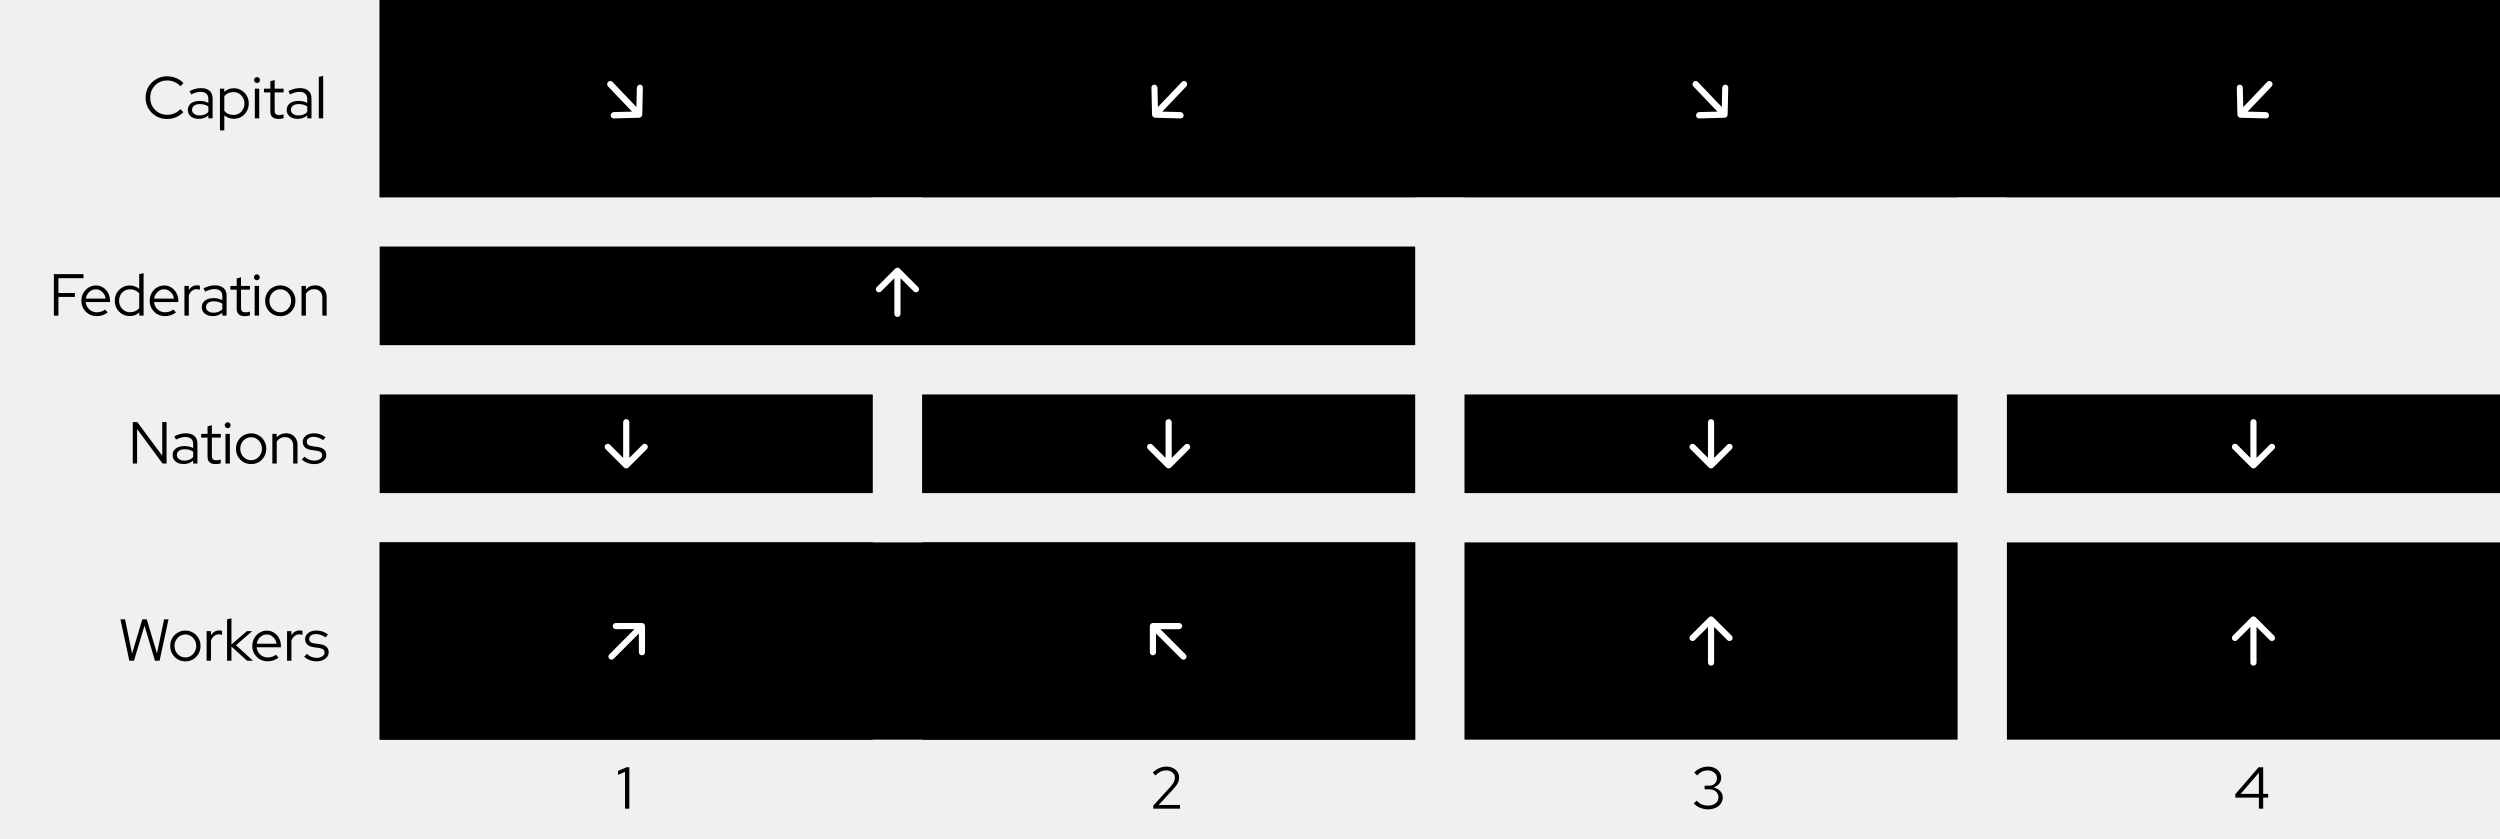
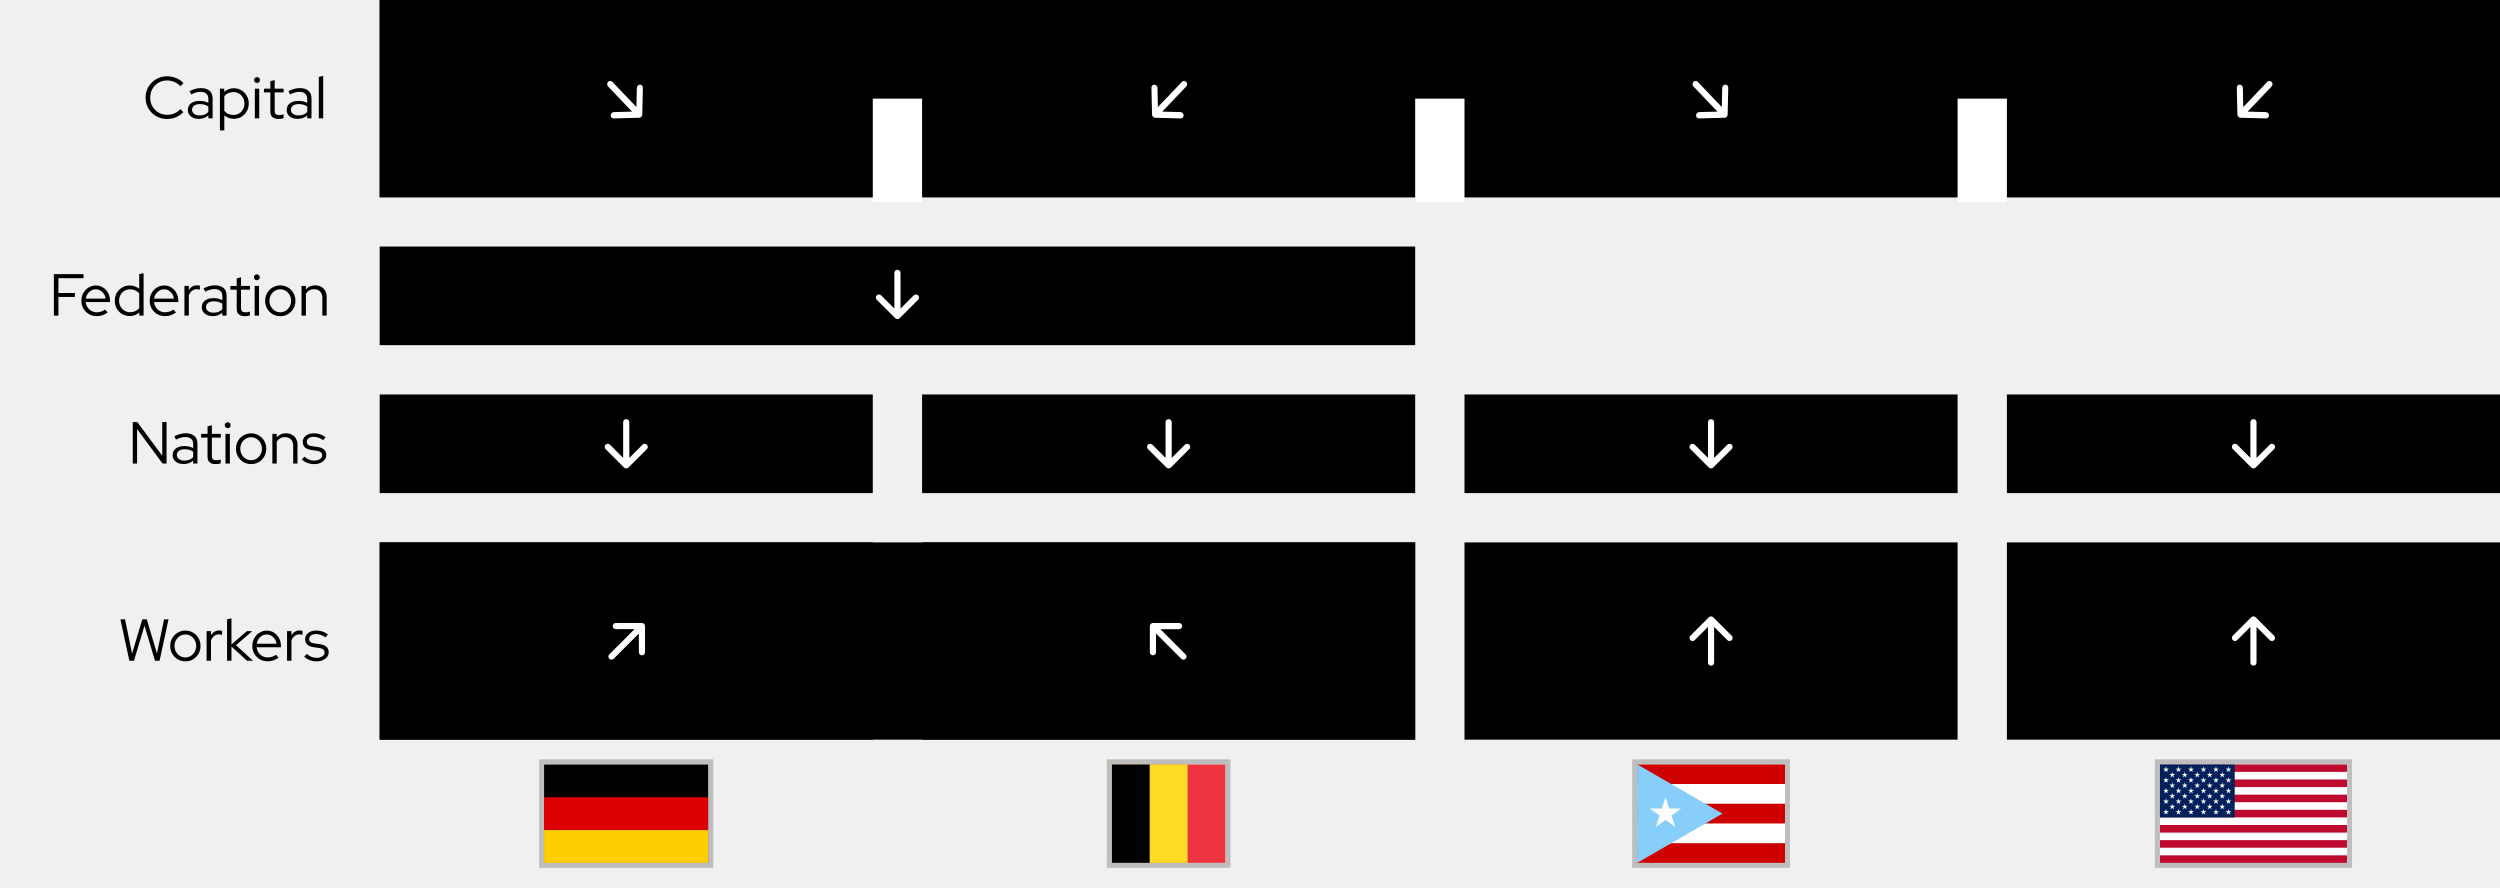
- <svg xmlns="http://www.w3.org/2000/svg" width="507" height="170" viewBox="0 0 507 170" fill="none">
+ <svg xmlns="http://www.w3.org/2000/svg" width="507" height="180" viewBox="0 0 507 180" fill="none">
  <path d="M33.884 24.132C33.276 24.132 32.708 24.024 32.18 23.808C31.652 23.584 31.188 23.276 30.788 22.884C30.388 22.484 30.076 22.024 29.852 21.504C29.636 20.976 29.528 20.408 29.528 19.8C29.528 19.192 29.636 18.628 29.852 18.108C30.076 17.58 30.388 17.12 30.788 16.728C31.188 16.328 31.652 16.02 32.18 15.804C32.708 15.58 33.276 15.468 33.884 15.468C34.324 15.468 34.744 15.524 35.144 15.636C35.552 15.74 35.928 15.896 36.272 16.104C36.624 16.304 36.936 16.552 37.208 16.848L36.596 17.496C36.268 17.12 35.864 16.832 35.384 16.632C34.904 16.424 34.404 16.32 33.884 16.32C33.396 16.32 32.944 16.408 32.528 16.584C32.112 16.76 31.748 17.008 31.436 17.328C31.132 17.64 30.892 18.008 30.716 18.432C30.548 18.848 30.464 19.304 30.464 19.8C30.464 20.288 30.548 20.744 30.716 21.168C30.892 21.592 31.136 21.964 31.448 22.284C31.76 22.596 32.124 22.84 32.54 23.016C32.964 23.192 33.42 23.28 33.908 23.28C34.428 23.28 34.924 23.18 35.396 22.98C35.868 22.772 36.264 22.488 36.584 22.128L37.184 22.752C36.904 23.04 36.588 23.288 36.236 23.496C35.892 23.704 35.52 23.864 35.12 23.976C34.72 24.08 34.308 24.132 33.884 24.132ZM40.312 24.108C39.872 24.108 39.484 24.032 39.148 23.88C38.82 23.728 38.56 23.516 38.368 23.244C38.184 22.972 38.092 22.656 38.092 22.296C38.092 21.728 38.308 21.28 38.74 20.952C39.172 20.624 39.756 20.46 40.492 20.46C41.14 20.46 41.728 20.596 42.256 20.868V20.076C42.256 19.596 42.12 19.236 41.848 18.996C41.576 18.748 41.18 18.624 40.66 18.624C40.364 18.624 40.064 18.668 39.76 18.756C39.464 18.836 39.136 18.968 38.776 19.152L38.44 18.468C38.872 18.26 39.272 18.108 39.64 18.012C40.008 17.916 40.376 17.868 40.744 17.868C41.504 17.868 42.088 18.048 42.496 18.408C42.912 18.768 43.12 19.284 43.12 19.956V24H42.256V23.412C41.984 23.644 41.684 23.82 41.356 23.94C41.036 24.052 40.688 24.108 40.312 24.108ZM38.944 22.272C38.944 22.608 39.084 22.884 39.364 23.1C39.652 23.308 40.02 23.412 40.468 23.412C40.828 23.412 41.156 23.356 41.452 23.244C41.748 23.132 42.016 22.956 42.256 22.716V21.588C42.008 21.42 41.744 21.3 41.464 21.228C41.184 21.148 40.868 21.108 40.516 21.108C40.036 21.108 39.652 21.216 39.364 21.432C39.084 21.64 38.944 21.92 38.944 22.272ZM44.604 26.448V17.988H45.48V18.636C46 18.14 46.648 17.892 47.424 17.892C47.992 17.892 48.504 18.032 48.96 18.312C49.416 18.584 49.776 18.952 50.04 19.416C50.312 19.88 50.448 20.404 50.448 20.988C50.448 21.572 50.312 22.1 50.04 22.572C49.776 23.036 49.416 23.408 48.96 23.688C48.504 23.96 47.988 24.096 47.412 24.096C47.06 24.096 46.72 24.036 46.392 23.916C46.064 23.796 45.764 23.624 45.492 23.4V26.448H44.604ZM47.34 23.316C47.764 23.316 48.144 23.216 48.48 23.016C48.816 22.808 49.08 22.532 49.272 22.188C49.472 21.836 49.572 21.44 49.572 21C49.572 20.56 49.472 20.164 49.272 19.812C49.08 19.46 48.816 19.184 48.48 18.984C48.144 18.776 47.764 18.672 47.34 18.672C46.964 18.672 46.612 18.748 46.284 18.9C45.964 19.044 45.7 19.248 45.492 19.512V22.488C45.7 22.744 45.968 22.948 46.296 23.1C46.624 23.244 46.972 23.316 47.34 23.316ZM51.682 24V17.988H52.57V24H51.682ZM52.126 16.836C51.966 16.836 51.826 16.776 51.706 16.656C51.586 16.536 51.526 16.396 51.526 16.236C51.526 16.068 51.586 15.928 51.706 15.816C51.826 15.696 51.966 15.636 52.126 15.636C52.294 15.636 52.434 15.696 52.546 15.816C52.666 15.928 52.726 16.068 52.726 16.236C52.726 16.396 52.666 16.536 52.546 16.656C52.434 16.776 52.294 16.836 52.126 16.836ZM56.448 24.12C55.928 24.12 55.528 23.996 55.248 23.748C54.968 23.5 54.828 23.14 54.828 22.668V18.744H53.532V17.988H54.828V16.464L55.704 16.236V17.988H57.516V18.744H55.704V22.44C55.704 22.76 55.776 22.992 55.92 23.136C56.064 23.272 56.3 23.34 56.628 23.34C56.796 23.34 56.944 23.328 57.072 23.304C57.208 23.28 57.352 23.24 57.504 23.184V23.964C57.352 24.02 57.18 24.06 56.988 24.084C56.804 24.108 56.624 24.12 56.448 24.12ZM60.363 24.108C59.923 24.108 59.535 24.032 59.199 23.88C58.871 23.728 58.611 23.516 58.419 23.244C58.235 22.972 58.143 22.656 58.143 22.296C58.143 21.728 58.359 21.28 58.791 20.952C59.223 20.624 59.807 20.46 60.543 20.46C61.191 20.46 61.779 20.596 62.307 20.868V20.076C62.307 19.596 62.171 19.236 61.899 18.996C61.627 18.748 61.231 18.624 60.711 18.624C60.415 18.624 60.115 18.668 59.811 18.756C59.515 18.836 59.187 18.968 58.827 19.152L58.491 18.468C58.923 18.26 59.323 18.108 59.691 18.012C60.059 17.916 60.427 17.868 60.795 17.868C61.555 17.868 62.139 18.048 62.547 18.408C62.963 18.768 63.171 19.284 63.171 19.956V24H62.307V23.412C62.035 23.644 61.735 23.82 61.407 23.94C61.087 24.052 60.739 24.108 60.363 24.108ZM58.995 22.272C58.995 22.608 59.135 22.884 59.415 23.1C59.703 23.308 60.071 23.412 60.519 23.412C60.879 23.412 61.207 23.356 61.503 23.244C61.799 23.132 62.067 22.956 62.307 22.716V21.588C62.059 21.42 61.795 21.3 61.515 21.228C61.235 21.148 60.919 21.108 60.567 21.108C60.087 21.108 59.703 21.216 59.415 21.432C59.135 21.64 58.995 21.92 58.995 22.272ZM64.654 24V15.6L65.542 15.396V24H64.654Z" fill="black" />
  <path d="M10.924 64V55.6H16.936V56.416H11.848V59.416H15.184V60.22H11.848V64H10.924ZM19.599 64.108C19.023 64.108 18.499 63.972 18.027 63.7C17.563 63.42 17.191 63.044 16.911 62.572C16.639 62.1 16.503 61.572 16.503 60.988C16.503 60.412 16.635 59.892 16.899 59.428C17.163 58.956 17.519 58.584 17.967 58.312C18.415 58.032 18.915 57.892 19.467 57.892C20.003 57.892 20.483 58.032 20.907 58.312C21.339 58.584 21.679 58.956 21.927 59.428C22.183 59.892 22.311 60.412 22.311 60.988V61.264H17.379C17.427 61.656 17.551 62.008 17.751 62.32C17.959 62.632 18.227 62.88 18.555 63.064C18.883 63.24 19.243 63.328 19.635 63.328C19.947 63.328 20.251 63.28 20.547 63.184C20.843 63.088 21.091 62.952 21.291 62.776L21.843 63.364C21.507 63.612 21.155 63.8 20.787 63.928C20.427 64.048 20.031 64.108 19.599 64.108ZM17.403 60.556H21.423C21.375 60.196 21.255 59.876 21.063 59.596C20.879 59.308 20.647 59.084 20.367 58.924C20.087 58.756 19.779 58.672 19.443 58.672C19.099 58.672 18.783 58.752 18.495 58.912C18.207 59.072 17.967 59.296 17.775 59.584C17.583 59.864 17.459 60.188 17.403 60.556ZM26.301 64.096C25.741 64.096 25.229 63.96 24.765 63.688C24.309 63.408 23.945 63.036 23.673 62.572C23.409 62.1 23.277 61.572 23.277 60.988C23.277 60.404 23.409 59.88 23.673 59.416C23.945 58.952 24.309 58.584 24.765 58.312C25.229 58.032 25.745 57.892 26.313 57.892C26.665 57.892 27.005 57.952 27.333 58.072C27.661 58.184 27.961 58.352 28.233 58.576V55.6L29.121 55.396V64H28.245V63.364C27.717 63.852 27.069 64.096 26.301 64.096ZM26.385 63.316C26.761 63.316 27.109 63.244 27.429 63.1C27.757 62.948 28.025 62.74 28.233 62.476V59.5C28.025 59.244 27.757 59.044 27.429 58.9C27.109 58.748 26.761 58.672 26.385 58.672C25.969 58.672 25.589 58.772 25.245 58.972C24.909 59.172 24.641 59.448 24.441 59.8C24.249 60.144 24.153 60.536 24.153 60.976C24.153 61.416 24.249 61.812 24.441 62.164C24.641 62.516 24.909 62.796 25.245 63.004C25.589 63.212 25.969 63.316 26.385 63.316ZM33.451 64.108C32.875 64.108 32.351 63.972 31.879 63.7C31.415 63.42 31.043 63.044 30.763 62.572C30.491 62.1 30.355 61.572 30.355 60.988C30.355 60.412 30.487 59.892 30.751 59.428C31.015 58.956 31.371 58.584 31.819 58.312C32.267 58.032 32.767 57.892 33.319 57.892C33.855 57.892 34.335 58.032 34.759 58.312C35.191 58.584 35.531 58.956 35.779 59.428C36.035 59.892 36.163 60.412 36.163 60.988V61.264H31.231C31.279 61.656 31.403 62.008 31.603 62.32C31.811 62.632 32.079 62.88 32.407 63.064C32.735 63.24 33.095 63.328 33.487 63.328C33.799 63.328 34.103 63.28 34.399 63.184C34.695 63.088 34.943 62.952 35.143 62.776L35.695 63.364C35.359 63.612 35.007 63.8 34.639 63.928C34.279 64.048 33.883 64.108 33.451 64.108ZM31.255 60.556H35.275C35.227 60.196 35.107 59.876 34.915 59.596C34.731 59.308 34.499 59.084 34.219 58.924C33.939 58.756 33.631 58.672 33.295 58.672C32.951 58.672 32.635 58.752 32.347 58.912C32.059 59.072 31.819 59.296 31.627 59.584C31.435 59.864 31.311 60.188 31.255 60.556ZM37.404 64V57.988H38.292V58.84C38.476 58.528 38.708 58.288 38.988 58.12C39.276 57.944 39.604 57.856 39.972 57.856C40.18 57.856 40.368 57.884 40.536 57.94V58.756C40.432 58.716 40.328 58.688 40.224 58.672C40.12 58.656 40.016 58.648 39.912 58.648C39.544 58.648 39.22 58.756 38.94 58.972C38.668 59.18 38.452 59.484 38.292 59.884V64H37.404ZM43.144 64.108C42.704 64.108 42.316 64.032 41.98 63.88C41.652 63.728 41.392 63.516 41.2 63.244C41.016 62.972 40.924 62.656 40.924 62.296C40.924 61.728 41.14 61.28 41.572 60.952C42.004 60.624 42.588 60.46 43.324 60.46C43.972 60.46 44.56 60.596 45.088 60.868V60.076C45.088 59.596 44.952 59.236 44.68 58.996C44.408 58.748 44.012 58.624 43.492 58.624C43.196 58.624 42.896 58.668 42.592 58.756C42.296 58.836 41.968 58.968 41.608 59.152L41.272 58.468C41.704 58.26 42.104 58.108 42.472 58.012C42.84 57.916 43.208 57.868 43.576 57.868C44.336 57.868 44.92 58.048 45.328 58.408C45.744 58.768 45.952 59.284 45.952 59.956V64H45.088V63.412C44.816 63.644 44.516 63.82 44.188 63.94C43.868 64.052 43.52 64.108 43.144 64.108ZM41.776 62.272C41.776 62.608 41.916 62.884 42.196 63.1C42.484 63.308 42.852 63.412 43.3 63.412C43.66 63.412 43.988 63.356 44.284 63.244C44.58 63.132 44.848 62.956 45.088 62.716V61.588C44.84 61.42 44.576 61.3 44.296 61.228C44.016 61.148 43.7 61.108 43.348 61.108C42.868 61.108 42.484 61.216 42.196 61.432C41.916 61.64 41.776 61.92 41.776 62.272ZM49.624 64.12C49.104 64.12 48.704 63.996 48.424 63.748C48.144 63.5 48.004 63.14 48.004 62.668V58.744H46.708V57.988H48.004V56.464L48.88 56.236V57.988H50.692V58.744H48.88V62.44C48.88 62.76 48.952 62.992 49.096 63.136C49.24 63.272 49.476 63.34 49.804 63.34C49.972 63.34 50.12 63.328 50.248 63.304C50.384 63.28 50.528 63.24 50.68 63.184V63.964C50.528 64.02 50.356 64.06 50.164 64.084C49.98 64.108 49.8 64.12 49.624 64.12ZM51.643 64V57.988H52.531V64H51.643ZM52.087 56.836C51.927 56.836 51.787 56.776 51.667 56.656C51.547 56.536 51.487 56.396 51.487 56.236C51.487 56.068 51.547 55.928 51.667 55.816C51.787 55.696 51.927 55.636 52.087 55.636C52.255 55.636 52.395 55.696 52.507 55.816C52.627 55.928 52.687 56.068 52.687 56.236C52.687 56.396 52.627 56.536 52.507 56.656C52.395 56.776 52.255 56.836 52.087 56.836ZM56.841 64.12C56.273 64.12 55.753 63.984 55.281 63.712C54.817 63.432 54.449 63.056 54.177 62.584C53.905 62.112 53.769 61.584 53.769 61C53.769 60.416 53.905 59.888 54.177 59.416C54.449 58.944 54.817 58.572 55.281 58.3C55.753 58.02 56.273 57.88 56.841 57.88C57.417 57.88 57.937 58.02 58.401 58.3C58.865 58.572 59.233 58.944 59.505 59.416C59.777 59.888 59.913 60.416 59.913 61C59.913 61.584 59.777 62.112 59.505 62.584C59.233 63.056 58.865 63.432 58.401 63.712C57.937 63.984 57.417 64.12 56.841 64.12ZM56.841 63.328C57.249 63.328 57.617 63.224 57.945 63.016C58.281 62.808 58.545 62.528 58.737 62.176C58.937 61.824 59.037 61.432 59.037 61C59.037 60.56 58.937 60.168 58.737 59.824C58.545 59.472 58.281 59.192 57.945 58.984C57.617 58.776 57.249 58.672 56.841 58.672C56.433 58.672 56.061 58.776 55.725 58.984C55.397 59.192 55.133 59.472 54.933 59.824C54.741 60.168 54.645 60.56 54.645 61C54.645 61.432 54.741 61.824 54.933 62.176C55.133 62.528 55.397 62.808 55.725 63.016C56.061 63.224 56.433 63.328 56.841 63.328ZM61.147 64V57.988H62.035V58.696C62.507 58.144 63.139 57.868 63.931 57.868C64.387 57.868 64.787 57.968 65.131 58.168C65.483 58.36 65.755 58.632 65.947 58.984C66.147 59.328 66.247 59.732 66.247 60.196V64H65.371V60.376C65.371 59.84 65.219 59.42 64.915 59.116C64.619 58.804 64.211 58.648 63.691 58.648C63.331 58.648 63.011 58.728 62.731 58.888C62.451 59.048 62.219 59.276 62.035 59.572V64H61.147Z" fill="black" />
  <path d="M26.924 94V85.6H27.848L32.9 92.416V85.6H33.776V94H32.96L27.8 87.004V94H26.924ZM37.23 94.108C36.79 94.108 36.402 94.032 36.066 93.88C35.738 93.728 35.478 93.516 35.286 93.244C35.102 92.972 35.01 92.656 35.01 92.296C35.01 91.728 35.226 91.28 35.658 90.952C36.09 90.624 36.674 90.46 37.41 90.46C38.058 90.46 38.646 90.596 39.174 90.868V90.076C39.174 89.596 39.038 89.236 38.766 88.996C38.494 88.748 38.098 88.624 37.578 88.624C37.282 88.624 36.982 88.668 36.678 88.756C36.382 88.836 36.054 88.968 35.694 89.152L35.358 88.468C35.79 88.26 36.19 88.108 36.558 88.012C36.926 87.916 37.294 87.868 37.662 87.868C38.422 87.868 39.006 88.048 39.414 88.408C39.83 88.768 40.038 89.284 40.038 89.956V94H39.174V93.412C38.902 93.644 38.602 93.82 38.274 93.94C37.954 94.052 37.606 94.108 37.23 94.108ZM35.862 92.272C35.862 92.608 36.002 92.884 36.282 93.1C36.57 93.308 36.938 93.412 37.386 93.412C37.746 93.412 38.074 93.356 38.37 93.244C38.666 93.132 38.934 92.956 39.174 92.716V91.588C38.926 91.42 38.662 91.3 38.382 91.228C38.102 91.148 37.786 91.108 37.434 91.108C36.954 91.108 36.57 91.216 36.282 91.432C36.002 91.64 35.862 91.92 35.862 92.272ZM43.71 94.12C43.19 94.12 42.79 93.996 42.51 93.748C42.23 93.5 42.09 93.14 42.09 92.668V88.744H40.794V87.988H42.09V86.464L42.966 86.236V87.988H44.778V88.744H42.966V92.44C42.966 92.76 43.038 92.992 43.182 93.136C43.326 93.272 43.562 93.34 43.89 93.34C44.058 93.34 44.206 93.328 44.334 93.304C44.47 93.28 44.614 93.24 44.766 93.184V93.964C44.614 94.02 44.442 94.06 44.25 94.084C44.066 94.108 43.886 94.12 43.71 94.12ZM45.729 94V87.988H46.617V94H45.729ZM46.173 86.836C46.013 86.836 45.873 86.776 45.753 86.656C45.633 86.536 45.573 86.396 45.573 86.236C45.573 86.068 45.633 85.928 45.753 85.816C45.873 85.696 46.013 85.636 46.173 85.636C46.341 85.636 46.481 85.696 46.593 85.816C46.713 85.928 46.773 86.068 46.773 86.236C46.773 86.396 46.713 86.536 46.593 86.656C46.481 86.776 46.341 86.836 46.173 86.836ZM50.927 94.12C50.359 94.12 49.839 93.984 49.367 93.712C48.903 93.432 48.535 93.056 48.263 92.584C47.991 92.112 47.855 91.584 47.855 91C47.855 90.416 47.991 89.888 48.263 89.416C48.535 88.944 48.903 88.572 49.367 88.3C49.839 88.02 50.359 87.88 50.927 87.88C51.503 87.88 52.023 88.02 52.487 88.3C52.951 88.572 53.319 88.944 53.591 89.416C53.863 89.888 53.999 90.416 53.999 91C53.999 91.584 53.863 92.112 53.591 92.584C53.319 93.056 52.951 93.432 52.487 93.712C52.023 93.984 51.503 94.12 50.927 94.12ZM50.927 93.328C51.335 93.328 51.703 93.224 52.031 93.016C52.367 92.808 52.631 92.528 52.823 92.176C53.023 91.824 53.123 91.432 53.123 91C53.123 90.56 53.023 90.168 52.823 89.824C52.631 89.472 52.367 89.192 52.031 88.984C51.703 88.776 51.335 88.672 50.927 88.672C50.519 88.672 50.147 88.776 49.811 88.984C49.483 89.192 49.219 89.472 49.019 89.824C48.827 90.168 48.731 90.56 48.731 91C48.731 91.432 48.827 91.824 49.019 92.176C49.219 92.528 49.483 92.808 49.811 93.016C50.147 93.224 50.519 93.328 50.927 93.328ZM55.233 94V87.988H56.121V88.696C56.593 88.144 57.225 87.868 58.017 87.868C58.473 87.868 58.873 87.968 59.217 88.168C59.569 88.36 59.841 88.632 60.033 88.984C60.233 89.328 60.333 89.732 60.333 90.196V94H59.457V90.376C59.457 89.84 59.305 89.42 59.001 89.116C58.705 88.804 58.297 88.648 57.777 88.648C57.417 88.648 57.097 88.728 56.817 88.888C56.537 89.048 56.305 89.276 56.121 89.572V94H55.233ZM63.739 94.12C63.242 94.12 62.775 94.04 62.334 93.88C61.903 93.712 61.526 93.48 61.206 93.184L61.746 92.608C62.026 92.864 62.334 93.064 62.67 93.208C63.007 93.344 63.35 93.412 63.703 93.412C64.183 93.412 64.575 93.312 64.879 93.112C65.183 92.912 65.335 92.652 65.335 92.332C65.335 92.068 65.243 91.864 65.058 91.72C64.882 91.568 64.603 91.464 64.219 91.408L63.175 91.264C62.575 91.176 62.127 90.996 61.831 90.724C61.542 90.452 61.398 90.084 61.398 89.62C61.398 89.284 61.495 88.984 61.687 88.72C61.879 88.456 62.142 88.248 62.478 88.096C62.822 87.944 63.215 87.868 63.654 87.868C64.094 87.868 64.507 87.932 64.891 88.06C65.275 88.188 65.65 88.388 66.019 88.66L65.55 89.26C65.215 89.028 64.886 88.86 64.567 88.756C64.254 88.644 63.934 88.588 63.606 88.588C63.191 88.588 62.855 88.68 62.599 88.864C62.343 89.048 62.215 89.288 62.215 89.584C62.215 89.856 62.303 90.064 62.478 90.208C62.654 90.344 62.938 90.44 63.331 90.496L64.374 90.64C64.975 90.72 65.422 90.896 65.719 91.168C66.022 91.44 66.174 91.812 66.174 92.284C66.174 92.628 66.067 92.94 65.85 93.22C65.635 93.5 65.343 93.72 64.975 93.88C64.615 94.04 64.203 94.12 63.739 94.12Z" fill="black" />
  <path d="M26.232 134L24.42 125.6H25.356L26.784 132.536L28.86 125.6H29.76L31.836 132.512L33.276 125.6H34.176L32.364 134H31.428L29.304 126.884L27.168 134H26.232ZM37.595 134.12C37.027 134.12 36.507 133.984 36.035 133.712C35.571 133.432 35.203 133.056 34.931 132.584C34.659 132.112 34.523 131.584 34.523 131C34.523 130.416 34.659 129.888 34.931 129.416C35.203 128.944 35.571 128.572 36.035 128.3C36.507 128.02 37.027 127.88 37.595 127.88C38.171 127.88 38.691 128.02 39.155 128.3C39.619 128.572 39.987 128.944 40.259 129.416C40.531 129.888 40.667 130.416 40.667 131C40.667 131.584 40.531 132.112 40.259 132.584C39.987 133.056 39.619 133.432 39.155 133.712C38.691 133.984 38.171 134.12 37.595 134.12ZM37.595 133.328C38.003 133.328 38.371 133.224 38.699 133.016C39.035 132.808 39.299 132.528 39.491 132.176C39.691 131.824 39.791 131.432 39.791 131C39.791 130.56 39.691 130.168 39.491 129.824C39.299 129.472 39.035 129.192 38.699 128.984C38.371 128.776 38.003 128.672 37.595 128.672C37.187 128.672 36.815 128.776 36.479 128.984C36.151 129.192 35.887 129.472 35.687 129.824C35.495 130.168 35.399 130.56 35.399 131C35.399 131.432 35.495 131.824 35.687 132.176C35.887 132.528 36.151 132.808 36.479 133.016C36.815 133.224 37.187 133.328 37.595 133.328ZM41.901 134V127.988H42.788V128.84C42.972 128.528 43.205 128.288 43.484 128.12C43.773 127.944 44.1 127.856 44.468 127.856C44.676 127.856 44.864 127.884 45.032 127.94V128.756C44.928 128.716 44.825 128.688 44.721 128.672C44.617 128.656 44.513 128.648 44.408 128.648C44.041 128.648 43.717 128.756 43.437 128.972C43.164 129.18 42.949 129.484 42.788 129.884V134H41.901ZM46.049 134V125.6L46.937 125.396V130.7L50.081 127.988H51.161L47.861 130.844L51.317 134H50.105L46.937 131.12V134H46.049ZM54.26 134.108C53.684 134.108 53.16 133.972 52.688 133.7C52.224 133.42 51.852 133.044 51.572 132.572C51.3 132.1 51.164 131.572 51.164 130.988C51.164 130.412 51.296 129.892 51.56 129.428C51.824 128.956 52.18 128.584 52.628 128.312C53.076 128.032 53.576 127.892 54.128 127.892C54.664 127.892 55.144 128.032 55.568 128.312C56 128.584 56.34 128.956 56.588 129.428C56.844 129.892 56.972 130.412 56.972 130.988V131.264H52.04C52.088 131.656 52.212 132.008 52.412 132.32C52.62 132.632 52.888 132.88 53.216 133.064C53.544 133.24 53.904 133.328 54.296 133.328C54.608 133.328 54.912 133.28 55.208 133.184C55.504 133.088 55.752 132.952 55.952 132.776L56.504 133.364C56.168 133.612 55.816 133.8 55.448 133.928C55.088 134.048 54.692 134.108 54.26 134.108ZM52.064 130.556H56.084C56.036 130.196 55.916 129.876 55.724 129.596C55.54 129.308 55.308 129.084 55.028 128.924C54.748 128.756 54.44 128.672 54.104 128.672C53.76 128.672 53.444 128.752 53.156 128.912C52.868 129.072 52.628 129.296 52.436 129.584C52.244 129.864 52.12 130.188 52.064 130.556ZM58.213 134V127.988H59.101V128.84C59.285 128.528 59.517 128.288 59.797 128.12C60.085 127.944 60.413 127.856 60.781 127.856C60.989 127.856 61.177 127.884 61.345 127.94V128.756C61.241 128.716 61.137 128.688 61.033 128.672C60.929 128.656 60.825 128.648 60.721 128.648C60.353 128.648 60.029 128.756 59.749 128.972C59.477 129.18 59.261 129.484 59.101 129.884V134H58.213ZM64.223 134.12C63.727 134.12 63.259 134.04 62.819 133.88C62.387 133.712 62.011 133.48 61.691 133.184L62.231 132.608C62.511 132.864 62.819 133.064 63.155 133.208C63.491 133.344 63.835 133.412 64.187 133.412C64.667 133.412 65.059 133.312 65.363 133.112C65.667 132.912 65.819 132.652 65.819 132.332C65.819 132.068 65.727 131.864 65.543 131.72C65.367 131.568 65.087 131.464 64.703 131.408L63.659 131.264C63.059 131.176 62.611 130.996 62.315 130.724C62.027 130.452 61.883 130.084 61.883 129.62C61.883 129.284 61.979 128.984 62.171 128.72C62.363 128.456 62.627 128.248 62.963 128.096C63.307 127.944 63.699 127.868 64.139 127.868C64.579 127.868 64.991 127.932 65.375 128.06C65.759 128.188 66.135 128.388 66.503 128.66L66.035 129.26C65.699 129.028 65.371 128.86 65.051 128.756C64.739 128.644 64.419 128.588 64.091 128.588C63.675 128.588 63.339 128.68 63.083 128.864C62.827 129.048 62.699 129.288 62.699 129.584C62.699 129.856 62.787 130.064 62.963 130.208C63.139 130.344 63.423 130.44 63.815 130.496L64.859 130.64C65.459 130.72 65.907 130.896 66.203 131.168C66.507 131.44 66.659 131.812 66.659 132.284C66.659 132.628 66.551 132.94 66.335 133.22C66.119 133.5 65.827 133.72 65.459 133.88C65.099 134.04 64.687 134.12 64.223 134.12Z" fill="black" />
  <rect x="77" width="430" height="40" fill="black" />
  <rect x="77" y="110" width="210" height="40" fill="black" />
  <rect x="77" width="100" height="40" fill="black" />
  <g clip-path="url(#clip0_289_259)">
    <path fill-rule="evenodd" clip-rule="evenodd" d="M123.322 16.611C123.205 16.734 123.137 16.899 123.133 17.069C123.129 17.239 123.19 17.4 123.301 17.517L128.181 22.637L124.474 22.731C124.394 22.733 124.314 22.752 124.239 22.786C124.164 22.82 124.096 22.869 124.038 22.93C123.98 22.991 123.933 23.063 123.9 23.142C123.868 23.22 123.85 23.304 123.848 23.388C123.846 23.473 123.86 23.556 123.889 23.633C123.918 23.71 123.961 23.779 124.017 23.837C124.072 23.895 124.138 23.941 124.212 23.971C124.285 24.002 124.364 24.016 124.445 24.014L129.625 23.882C129.705 23.88 129.785 23.861 129.86 23.827C129.935 23.793 130.003 23.744 130.061 23.683C130.119 23.622 130.166 23.55 130.199 23.471C130.231 23.393 130.249 23.309 130.251 23.225L130.377 17.789C130.381 17.619 130.32 17.457 130.209 17.34C130.097 17.222 129.943 17.159 129.781 17.163C129.619 17.167 129.462 17.239 129.344 17.362C129.227 17.485 129.158 17.65 129.155 17.82L129.065 21.709L124.186 16.589C124.074 16.472 123.92 16.408 123.758 16.412C123.597 16.416 123.44 16.488 123.322 16.611Z" fill="white" />
  </g>
  <rect x="187" width="100" height="40" fill="black" />
  <g clip-path="url(#clip1_289_259)">
    <path fill-rule="evenodd" clip-rule="evenodd" d="M240.564 16.611C240.447 16.488 240.29 16.416 240.128 16.412C239.966 16.408 239.812 16.472 239.701 16.589L234.821 21.709L234.732 17.82C234.73 17.736 234.712 17.652 234.68 17.573C234.647 17.494 234.6 17.423 234.542 17.362C234.484 17.301 234.416 17.252 234.341 17.218C234.266 17.183 234.186 17.165 234.106 17.163C234.025 17.161 233.946 17.175 233.873 17.206C233.799 17.236 233.733 17.281 233.678 17.34C233.622 17.398 233.579 17.467 233.55 17.544C233.521 17.621 233.507 17.704 233.509 17.788L233.636 23.224C233.638 23.309 233.655 23.392 233.688 23.471C233.72 23.55 233.767 23.622 233.825 23.683C233.883 23.744 233.952 23.793 234.027 23.827C234.102 23.861 234.181 23.88 234.262 23.881L239.442 24.014C239.604 24.018 239.758 23.955 239.87 23.837C239.981 23.72 240.042 23.558 240.038 23.388C240.034 23.218 239.966 23.053 239.849 22.93C239.731 22.807 239.574 22.735 239.412 22.731L235.706 22.637L240.585 17.517C240.697 17.4 240.757 17.238 240.753 17.069C240.749 16.899 240.681 16.734 240.564 16.611Z" fill="white" />
  </g>
  <rect x="297" width="100" height="40" fill="black" />
  <g clip-path="url(#clip2_289_259)">
    <path fill-rule="evenodd" clip-rule="evenodd" d="M343.437 16.611C343.319 16.734 343.251 16.899 343.247 17.069C343.243 17.239 343.304 17.4 343.416 17.517L348.295 22.637L344.589 22.731C344.508 22.733 344.428 22.752 344.354 22.786C344.279 22.82 344.21 22.869 344.152 22.93C344.094 22.991 344.047 23.063 344.015 23.142C343.982 23.22 343.964 23.304 343.962 23.388C343.961 23.473 343.974 23.556 344.003 23.633C344.032 23.71 344.076 23.779 344.131 23.837C344.186 23.895 344.253 23.941 344.326 23.971C344.399 24.002 344.479 24.016 344.559 24.014L349.739 23.882C349.819 23.88 349.899 23.861 349.974 23.827C350.049 23.793 350.117 23.744 350.176 23.683C350.234 23.622 350.28 23.55 350.313 23.471C350.345 23.393 350.363 23.309 350.365 23.225L350.491 17.789C350.495 17.619 350.435 17.457 350.323 17.34C350.211 17.222 350.057 17.159 349.895 17.163C349.733 17.167 349.576 17.239 349.458 17.362C349.341 17.485 349.273 17.65 349.269 17.82L349.179 21.709L344.3 16.589C344.188 16.472 344.035 16.408 343.873 16.412C343.711 16.416 343.554 16.488 343.437 16.611Z" fill="white" />
  </g>
  <rect x="407" width="100" height="40" fill="black" />
  <g clip-path="url(#clip3_289_259)">
    <path fill-rule="evenodd" clip-rule="evenodd" d="M460.677 16.611C460.56 16.488 460.403 16.416 460.241 16.412C460.079 16.408 459.926 16.472 459.814 16.589L454.935 21.709L454.845 17.82C454.843 17.736 454.825 17.652 454.793 17.573C454.76 17.494 454.714 17.423 454.655 17.362C454.597 17.301 454.529 17.252 454.454 17.218C454.379 17.183 454.299 17.165 454.219 17.163C454.139 17.161 454.06 17.175 453.986 17.206C453.913 17.236 453.846 17.281 453.791 17.34C453.736 17.398 453.692 17.467 453.663 17.544C453.634 17.621 453.621 17.704 453.623 17.788L453.749 23.224C453.751 23.309 453.768 23.392 453.801 23.471C453.833 23.55 453.88 23.622 453.938 23.683C453.996 23.744 454.065 23.793 454.14 23.827C454.215 23.861 454.295 23.88 454.375 23.881L459.555 24.014C459.717 24.018 459.871 23.955 459.983 23.837C460.095 23.72 460.155 23.558 460.151 23.388C460.147 23.218 460.079 23.053 459.962 22.93C459.844 22.807 459.687 22.735 459.525 22.731L455.819 22.637L460.698 17.517C460.81 17.4 460.87 17.238 460.867 17.069C460.863 16.899 460.794 16.734 460.677 16.611Z" fill="white" />
  </g>
  <rect x="77" y="50" width="210" height="20" fill="black" />
  <g clip-path="url(#clip4_289_259)">
-     <path fill-rule="evenodd" clip-rule="evenodd" d="M182 64.284C182.166 64.284 182.325 64.219 182.442 64.101C182.559 63.984 182.625 63.825 182.625 63.659V56.418L185.307 59.102C185.365 59.16 185.434 59.206 185.51 59.237C185.586 59.269 185.668 59.285 185.75 59.285C185.832 59.285 185.913 59.269 185.989 59.237C186.065 59.206 186.134 59.16 186.192 59.102C186.25 59.044 186.297 58.975 186.328 58.899C186.359 58.823 186.376 58.742 186.376 58.659C186.376 58.577 186.359 58.496 186.328 58.42C186.297 58.344 186.25 58.275 186.192 58.217L182.442 54.467C182.384 54.409 182.315 54.362 182.239 54.331C182.163 54.299 182.082 54.283 182 54.283C181.918 54.283 181.836 54.299 181.76 54.331C181.684 54.362 181.615 54.409 181.557 54.467L177.807 58.217C177.69 58.334 177.624 58.493 177.624 58.659C177.624 58.825 177.69 58.984 177.807 59.102C177.925 59.219 178.084 59.285 178.25 59.285C178.416 59.285 178.575 59.219 178.692 59.102L181.375 56.418V63.659C181.375 63.825 181.441 63.984 181.558 64.101C181.675 64.219 181.834 64.284 182 64.284Z" fill="white" />
+     <path fill-rule="evenodd" clip-rule="evenodd" d="M182 54.716C181.834 54.716 181.675 54.782 181.558 54.899C181.441 55.016 181.375 55.175 181.375 55.341V62.582L178.693 59.898C178.635 59.84 178.566 59.794 178.49 59.763C178.414 59.731 178.332 59.715 178.25 59.715C178.168 59.715 178.087 59.731 178.011 59.763C177.935 59.794 177.866 59.84 177.808 59.898C177.75 59.956 177.703 60.025 177.672 60.101C177.641 60.177 177.624 60.258 177.624 60.341C177.624 60.423 177.641 60.504 177.672 60.58C177.703 60.656 177.75 60.725 177.808 60.783L181.558 64.533C181.616 64.591 181.685 64.638 181.761 64.669C181.837 64.701 181.918 64.717 182 64.717C182.082 64.717 182.164 64.701 182.24 64.669C182.316 64.638 182.385 64.591 182.443 64.533L186.193 60.783C186.31 60.666 186.376 60.507 186.376 60.341C186.376 60.175 186.31 60.016 186.193 59.898C186.075 59.781 185.916 59.715 185.75 59.715C185.584 59.715 185.425 59.781 185.308 59.898L182.625 62.582V55.341C182.625 55.175 182.559 55.016 182.442 54.899C182.325 54.782 182.166 54.716 182 54.716Z" fill="white" />
  </g>
  <rect x="77" y="80" width="100" height="20" fill="black" />
  <g clip-path="url(#clip5_289_259)">
    <path fill-rule="evenodd" clip-rule="evenodd" d="M127 85C126.834 85 126.675 85.066 126.558 85.183C126.441 85.3 126.375 85.459 126.375 85.625V92.866L123.693 90.182C123.635 90.124 123.566 90.078 123.49 90.047C123.414 90.015 123.332 89.999 123.25 89.999C123.168 89.999 123.087 90.015 123.011 90.047C122.935 90.078 122.866 90.124 122.808 90.182C122.75 90.24 122.703 90.309 122.672 90.385C122.641 90.461 122.624 90.543 122.624 90.625C122.624 90.707 122.641 90.788 122.672 90.864C122.703 90.94 122.75 91.009 122.808 91.067L126.558 94.817C126.616 94.876 126.685 94.922 126.761 94.953C126.837 94.985 126.918 95.001 127 95.001C127.082 95.001 127.164 94.985 127.24 94.953C127.316 94.922 127.385 94.876 127.443 94.817L131.193 91.067C131.31 90.95 131.376 90.791 131.376 90.625C131.376 90.459 131.31 90.3 131.193 90.182C131.075 90.065 130.916 89.999 130.75 89.999C130.584 89.999 130.425 90.065 130.308 90.182L127.625 92.866V85.625C127.625 85.459 127.559 85.3 127.442 85.183C127.325 85.066 127.166 85 127 85Z" fill="white" />
  </g>
  <rect x="187" y="80" width="100" height="20" fill="black" />
  <g clip-path="url(#clip6_289_259)">
    <path fill-rule="evenodd" clip-rule="evenodd" d="M237 85C236.834 85 236.675 85.066 236.558 85.183C236.441 85.3 236.375 85.459 236.375 85.625V92.866L233.693 90.182C233.635 90.124 233.566 90.078 233.49 90.047C233.414 90.015 233.332 89.999 233.25 89.999C233.168 89.999 233.087 90.015 233.011 90.047C232.935 90.078 232.866 90.124 232.808 90.182C232.75 90.24 232.703 90.309 232.672 90.385C232.641 90.461 232.624 90.543 232.624 90.625C232.624 90.707 232.641 90.788 232.672 90.864C232.703 90.94 232.75 91.009 232.808 91.067L236.558 94.817C236.616 94.876 236.685 94.922 236.761 94.953C236.837 94.985 236.918 95.001 237 95.001C237.082 95.001 237.164 94.985 237.24 94.953C237.316 94.922 237.385 94.876 237.443 94.817L241.193 91.067C241.31 90.95 241.376 90.791 241.376 90.625C241.376 90.459 241.31 90.3 241.193 90.182C241.075 90.065 240.916 89.999 240.75 89.999C240.584 89.999 240.425 90.065 240.308 90.182L237.625 92.866V85.625C237.625 85.459 237.559 85.3 237.442 85.183C237.325 85.066 237.166 85 237 85Z" fill="white" />
  </g>
  <rect x="297" y="80" width="100" height="20" fill="black" />
  <g clip-path="url(#clip7_289_259)">
    <path fill-rule="evenodd" clip-rule="evenodd" d="M347 85C346.834 85 346.675 85.066 346.558 85.183C346.441 85.3 346.375 85.459 346.375 85.625V92.866L343.693 90.182C343.635 90.124 343.566 90.078 343.49 90.047C343.414 90.015 343.332 89.999 343.25 89.999C343.168 89.999 343.087 90.015 343.011 90.047C342.935 90.078 342.866 90.124 342.808 90.182C342.75 90.24 342.703 90.309 342.672 90.385C342.641 90.461 342.624 90.543 342.624 90.625C342.624 90.707 342.641 90.788 342.672 90.864C342.703 90.94 342.75 91.009 342.808 91.067L346.558 94.817C346.616 94.876 346.685 94.922 346.761 94.953C346.837 94.985 346.918 95.001 347 95.001C347.082 95.001 347.164 94.985 347.24 94.953C347.316 94.922 347.385 94.876 347.443 94.817L351.193 91.067C351.31 90.95 351.376 90.791 351.376 90.625C351.376 90.459 351.31 90.3 351.193 90.182C351.075 90.065 350.916 89.999 350.75 89.999C350.584 89.999 350.425 90.065 350.308 90.182L347.625 92.866V85.625C347.625 85.459 347.559 85.3 347.442 85.183C347.325 85.066 347.166 85 347 85Z" fill="white" />
  </g>
  <rect x="407" y="80" width="100" height="20" fill="black" />
  <g clip-path="url(#clip8_289_259)">
    <path fill-rule="evenodd" clip-rule="evenodd" d="M457 85C456.834 85 456.675 85.066 456.558 85.183C456.441 85.3 456.375 85.459 456.375 85.625V92.866L453.693 90.182C453.635 90.124 453.566 90.078 453.49 90.047C453.414 90.015 453.332 89.999 453.25 89.999C453.168 89.999 453.087 90.015 453.011 90.047C452.935 90.078 452.866 90.124 452.808 90.182C452.75 90.24 452.703 90.309 452.672 90.385C452.641 90.461 452.624 90.543 452.624 90.625C452.624 90.707 452.641 90.788 452.672 90.864C452.703 90.94 452.75 91.009 452.808 91.067L456.558 94.817C456.616 94.876 456.685 94.922 456.761 94.953C456.837 94.985 456.918 95.001 457 95.001C457.082 95.001 457.164 94.985 457.24 94.953C457.316 94.922 457.385 94.876 457.443 94.817L461.193 91.067C461.31 90.95 461.376 90.791 461.376 90.625C461.376 90.459 461.31 90.3 461.193 90.182C461.075 90.065 460.916 89.999 460.75 89.999C460.584 89.999 460.425 90.065 460.308 90.182L457.625 92.866V85.625C457.625 85.459 457.559 85.3 457.442 85.183C457.325 85.066 457.166 85 457 85Z" fill="white" />
  </g>
  <rect x="77" y="110" width="100" height="40" fill="black" />
  <g clip-path="url(#clip9_289_259)">
    <path fill-rule="evenodd" clip-rule="evenodd" d="M123.564 133.599C123.681 133.716 123.84 133.782 124.005 133.782C124.171 133.782 124.33 133.716 124.447 133.599L129.561 128.478L129.56 132.273C129.56 132.355 129.577 132.436 129.608 132.512C129.639 132.588 129.685 132.657 129.744 132.715C129.802 132.773 129.87 132.82 129.946 132.851C130.022 132.882 130.103 132.899 130.186 132.899C130.268 132.899 130.349 132.882 130.425 132.851C130.501 132.82 130.569 132.773 130.628 132.715C130.686 132.657 130.732 132.588 130.763 132.512C130.794 132.436 130.811 132.355 130.811 132.273L130.811 126.969C130.811 126.887 130.795 126.806 130.763 126.73C130.732 126.654 130.686 126.585 130.628 126.527C130.57 126.469 130.501 126.423 130.425 126.391C130.349 126.36 130.268 126.344 130.186 126.344L124.888 126.344C124.722 126.344 124.563 126.41 124.446 126.527C124.329 126.644 124.263 126.804 124.263 126.969C124.263 127.135 124.329 127.295 124.446 127.412C124.563 127.529 124.722 127.595 124.888 127.595L128.678 127.594L123.564 132.715C123.447 132.832 123.381 132.991 123.381 133.157C123.381 133.322 123.447 133.481 123.564 133.599Z" fill="white" />
  </g>
  <rect x="187" y="110" width="100" height="40" fill="black" />
  <g clip-path="url(#clip10_289_259)">
    <path fill-rule="evenodd" clip-rule="evenodd" d="M240.436 133.599C240.553 133.482 240.619 133.323 240.619 133.157C240.619 132.991 240.553 132.832 240.436 132.715L235.321 127.595L239.111 127.595C239.193 127.595 239.275 127.579 239.351 127.548C239.426 127.516 239.495 127.47 239.553 127.412C239.611 127.354 239.657 127.285 239.689 127.209C239.72 127.133 239.736 127.052 239.736 126.97C239.736 126.887 239.72 126.806 239.689 126.73C239.657 126.654 239.611 126.585 239.553 126.527C239.495 126.469 239.426 126.423 239.351 126.392C239.275 126.36 239.193 126.344 239.111 126.344L233.814 126.344C233.732 126.344 233.651 126.36 233.575 126.391C233.499 126.423 233.43 126.469 233.372 126.527C233.314 126.585 233.268 126.654 233.236 126.73C233.205 126.806 233.189 126.887 233.189 126.97L233.189 132.273C233.189 132.439 233.255 132.598 233.372 132.715C233.489 132.833 233.648 132.899 233.814 132.899C233.98 132.899 234.139 132.833 234.256 132.715C234.373 132.598 234.439 132.439 234.439 132.273L234.438 128.478L239.553 133.599C239.67 133.716 239.829 133.782 239.994 133.782C240.16 133.782 240.319 133.716 240.436 133.599Z" fill="white" />
  </g>
  <rect x="297" y="110" width="100" height="40" fill="black" />
  <path fill-rule="evenodd" clip-rule="evenodd" d="M347 135C347.166 135 347.325 134.934 347.442 134.817C347.559 134.7 347.625 134.541 347.625 134.375V127.134L350.307 129.818C350.365 129.876 350.434 129.922 350.51 129.953C350.586 129.985 350.668 130.001 350.75 130.001C350.832 130.001 350.913 129.985 350.989 129.953C351.065 129.922 351.134 129.876 351.192 129.818C351.25 129.76 351.297 129.691 351.328 129.615C351.359 129.539 351.376 129.457 351.376 129.375C351.376 129.293 351.359 129.212 351.328 129.136C351.297 129.06 351.25 128.991 351.192 128.933L347.442 125.183C347.384 125.124 347.315 125.078 347.239 125.047C347.163 125.015 347.082 124.999 347 124.999C346.918 124.999 346.836 125.015 346.76 125.047C346.684 125.078 346.615 125.124 346.557 125.183L342.807 128.933C342.69 129.05 342.624 129.209 342.624 129.375C342.624 129.541 342.69 129.7 342.807 129.818C342.925 129.935 343.084 130.001 343.25 130.001C343.416 130.001 343.575 129.935 343.692 129.818L346.375 127.134V134.375C346.375 134.541 346.441 134.7 346.558 134.817C346.675 134.934 346.834 135 347 135Z" fill="white" />
  <rect x="407" y="110" width="100" height="40" fill="black" />
  <path fill-rule="evenodd" clip-rule="evenodd" d="M457 135C457.166 135 457.325 134.934 457.442 134.817C457.559 134.7 457.625 134.541 457.625 134.375V127.134L460.307 129.818C460.365 129.876 460.434 129.922 460.51 129.953C460.586 129.985 460.668 130.001 460.75 130.001C460.832 130.001 460.913 129.985 460.989 129.953C461.065 129.922 461.134 129.876 461.192 129.818C461.25 129.76 461.297 129.691 461.328 129.615C461.359 129.539 461.376 129.457 461.376 129.375C461.376 129.293 461.359 129.212 461.328 129.136C461.297 129.06 461.25 128.991 461.192 128.933L457.442 125.183C457.384 125.124 457.315 125.078 457.239 125.047C457.163 125.015 457.082 124.999 457 124.999C456.918 124.999 456.836 125.015 456.76 125.047C456.684 125.078 456.615 125.124 456.557 125.183L452.807 128.933C452.69 129.05 452.624 129.209 452.624 129.375C452.624 129.541 452.69 129.7 452.807 129.818C452.925 129.935 453.084 130.001 453.25 130.001C453.416 130.001 453.575 129.935 453.692 129.818L456.375 127.134V134.375C456.375 134.541 456.441 134.7 456.558 134.817C456.675 134.934 456.834 135 457 135Z" fill="white" />
-   <path d="M126.752 164V156.524L125.336 157.148V156.344L127.064 155.6H127.628V164H126.752Z" fill="black" />
-   <path d="M233.888 164V163.364L237.248 159.692C237.512 159.404 237.716 159.152 237.86 158.936C238.012 158.712 238.116 158.504 238.172 158.312C238.236 158.12 238.268 157.916 238.268 157.7C238.268 157.276 238.1 156.928 237.764 156.656C237.436 156.376 237.016 156.236 236.504 156.236C236.112 156.236 235.748 156.312 235.412 156.464C235.076 156.616 234.7 156.88 234.284 157.256L233.78 156.656C234.22 156.256 234.664 155.96 235.112 155.768C235.56 155.568 236.028 155.468 236.516 155.468C237.02 155.468 237.468 155.564 237.86 155.756C238.252 155.94 238.56 156.196 238.784 156.524C239.008 156.852 239.12 157.228 239.12 157.652C239.12 157.932 239.084 158.192 239.012 158.432C238.94 158.664 238.812 158.916 238.628 159.188C238.444 159.452 238.18 159.772 237.836 160.148L234.968 163.256L239.3 163.244V164H233.888Z" fill="black" />
-   <path d="M346.432 164.132C345.856 164.132 345.316 164.032 344.812 163.832C344.316 163.632 343.876 163.336 343.492 162.944L344.068 162.38C344.42 162.732 344.78 162.988 345.148 163.148C345.524 163.3 345.948 163.376 346.42 163.376C346.828 163.376 347.188 163.304 347.5 163.16C347.82 163.016 348.068 162.816 348.244 162.56C348.42 162.304 348.508 162.012 348.508 161.684C348.508 161.372 348.428 161.096 348.268 160.856C348.116 160.608 347.904 160.416 347.632 160.28C347.36 160.144 347.048 160.076 346.696 160.076H345.7V159.332H346.66C347.116 159.332 347.484 159.192 347.764 158.912C348.052 158.632 348.196 158.268 348.196 157.82C348.196 157.524 348.116 157.256 347.956 157.016C347.796 156.776 347.576 156.588 347.296 156.452C347.024 156.308 346.716 156.236 346.372 156.236C345.94 156.236 345.552 156.316 345.208 156.476C344.872 156.628 344.528 156.888 344.176 157.256L343.6 156.68C343.976 156.28 344.4 155.98 344.872 155.78C345.344 155.572 345.848 155.468 346.384 155.468C346.896 155.468 347.352 155.568 347.752 155.768C348.16 155.968 348.48 156.244 348.712 156.596C348.944 156.94 349.06 157.332 349.06 157.772C349.06 158.212 348.916 158.608 348.628 158.96C348.34 159.304 347.96 159.544 347.488 159.68C348.056 159.808 348.512 160.056 348.856 160.424C349.2 160.792 349.372 161.22 349.372 161.708C349.372 162.172 349.244 162.588 348.988 162.956C348.74 163.324 348.392 163.612 347.944 163.82C347.504 164.028 347 164.132 346.432 164.132Z" fill="black" />
-   <path d="M458.1 164V161.756H453.324V161.06L458.04 155.6H458.976V161H459.984V161.756H458.976V164H458.1ZM454.404 161H458.1V156.716L454.404 161Z" fill="black" />
+   <rect x="177" y="20" width="10" height="21" fill="white" />
+   <rect x="287" y="20" width="10" height="21" fill="white" />
+   <rect x="397" y="20" width="10" height="21" fill="white" />
+   <g clip-path="url(#clip11_289_259)">
+     <path d="M143.666 155H110.333V175H143.666V155Z" fill="black" />
+     <path d="M143.666 161.667H110.333V175H143.666V161.667Z" fill="#DD0000" />
+     <path d="M143.666 168.333H110.333V175H143.666V168.333Z" fill="#FFCE00" />
+   </g>
+   <rect x="109.833" y="154.5" width="34.333" height="21" stroke="#BDBEBD" />
+   <g clip-path="url(#clip12_289_259)">
+     <path d="M225.462 155H248.539V175H225.462V155Z" fill="#EF3340" />
+     <path d="M225.462 155H240.847V175H225.462V155Z" fill="#FDDA25" />
+     <path d="M225.462 155H233.154V175H225.462V155Z" fill="black" />
+   </g>
+   <rect x="224.962" y="154.5" width="24.077" height="21" stroke="#BDBEBD" />
+   <g clip-path="url(#clip13_289_259)">
+     <path d="M332 155H362V175H332" fill="#CE0000" />
+     <path d="M332 159H362V163H332V167H362V171H332" fill="white" />
+     <path d="M332 155L349.32 165L332 175" fill="#87CEFA" />
+     <path d="M337.774 161.667L335.814 167.697L340.944 163.97H334.604L339.734 167.697" fill="white" />
+   </g>
+   <rect x="331.5" y="154.5" width="31" height="21" stroke="#BDBEBD" />
+   <g clip-path="url(#clip14_289_259)">
+     <path d="M438 155H476V175H438" fill="#BF0A30" />
+     <path d="M438 157.308H476H438ZM476 160.385H438H476ZM438 163.461H476H438ZM476 166.538H438H476ZM438 169.615H476H438ZM476 172.692H438H476Z" fill="black" />
+     <path d="M438 157.308H476M476 160.385H438M438 163.461H476M476 166.538H438M438 169.615H476M476 172.692H438" stroke="white" stroke-width="1.538" />
+     <path d="M438 155H453.2V165.769H438" fill="#00205B" />
+     <path d="M439.267 155.461L439.629 156.575L438.682 155.887H439.852L438.905 156.575L439.267 155.461Z" fill="white" />
+     <path d="M439.267 157.615L439.629 158.728L438.682 158.04H439.852L438.905 158.728L439.267 157.615Z" fill="white" />
+     <path d="M439.267 159.769L439.629 160.882L438.682 160.194H439.852L438.905 160.882L439.267 159.769Z" fill="white" />
+     <path d="M439.267 161.923L439.629 163.036L438.682 162.348H439.852L438.905 163.036L439.267 161.923Z" fill="white" />
+     <path d="M439.267 164.077L439.629 165.19L438.682 164.502H439.852L438.905 165.19L439.267 164.077Z" fill="white" />
+     <path d="M440.534 156.539L440.895 157.652L439.948 156.964H441.119L440.172 157.652L440.534 156.539Z" fill="white" />
+     <path d="M440.534 158.692L440.895 159.806L439.948 159.118H441.119L440.172 159.806L440.534 158.692Z" fill="white" />
+     <path d="M440.534 160.846L440.895 161.959L439.948 161.271H441.119L440.172 161.959L440.534 160.846Z" fill="white" />
+     <path d="M440.534 163L440.895 164.113L439.948 163.425H441.119L440.172 164.113L440.534 163Z" fill="white" />
+     <path d="M441.8 155.461L442.162 156.575L441.215 155.887H442.385L441.438 156.575L441.8 155.461Z" fill="white" />
+     <path d="M441.8 157.615L442.162 158.728L441.215 158.04H442.385L441.438 158.728L441.8 157.615Z" fill="white" />
+     <path d="M441.8 159.769L442.162 160.882L441.215 160.194H442.385L441.438 160.882L441.8 159.769Z" fill="white" />
+     <path d="M441.8 161.923L442.162 163.036L441.215 162.348H442.385L441.438 163.036L441.8 161.923Z" fill="white" />
+     <path d="M441.8 164.077L442.162 165.19L441.215 164.502H442.385L441.438 165.19L441.8 164.077Z" fill="white" />
+     <path d="M443.067 156.539L443.428 157.652L442.481 156.964H443.652L442.705 157.652L443.067 156.539Z" fill="white" />
+     <path d="M443.067 158.692L443.428 159.806L442.481 159.118H443.652L442.705 159.806L443.067 158.692Z" fill="white" />
+     <path d="M443.067 160.846L443.428 161.959L442.481 161.271H443.652L442.705 161.959L443.067 160.846Z" fill="white" />
+     <path d="M443.067 163L443.428 164.113L442.481 163.425H443.652L442.705 164.113L443.067 163Z" fill="white" />
+     <path d="M444.333 155.461L444.695 156.575L443.748 155.887H444.919L443.972 156.575L444.333 155.461Z" fill="white" />
+     <path d="M444.333 157.615L444.695 158.728L443.748 158.04H444.919L443.972 158.728L444.333 157.615Z" fill="white" />
+     <path d="M444.333 159.769L444.695 160.882L443.748 160.194H444.919L443.972 160.882L444.333 159.769Z" fill="white" />
+     <path d="M444.333 161.923L444.695 163.036L443.748 162.348H444.919L443.972 163.036L444.333 161.923Z" fill="white" />
+     <path d="M444.333 164.077L444.695 165.19L443.748 164.502H444.919L443.972 165.19L444.333 164.077Z" fill="white" />
+     <path d="M445.6 156.539L445.962 157.652L445.015 156.964H446.185L445.238 157.652L445.6 156.539Z" fill="white" />
+     <path d="M445.6 158.692L445.962 159.806L445.015 159.118H446.185L445.238 159.806L445.6 158.692Z" fill="white" />
+     <path d="M445.6 160.846L445.962 161.959L445.015 161.271H446.185L445.238 161.959L445.6 160.846Z" fill="white" />
+     <path d="M445.6 163L445.962 164.113L445.015 163.425H446.185L445.238 164.113L445.6 163Z" fill="white" />
+     <path d="M446.867 155.461L447.228 156.575L446.281 155.887H447.452L446.505 156.575L446.867 155.461Z" fill="white" />
+     <path d="M446.867 157.615L447.228 158.728L446.281 158.04H447.452L446.505 158.728L446.867 157.615Z" fill="white" />
+     <path d="M446.867 159.769L447.228 160.882L446.281 160.194H447.452L446.505 160.882L446.867 159.769Z" fill="white" />
+     <path d="M446.867 161.923L447.228 163.036L446.281 162.348H447.452L446.505 163.036L446.867 161.923Z" fill="white" />
+     <path d="M446.867 164.077L447.228 165.19L446.281 164.502H447.452L446.505 165.19L446.867 164.077Z" fill="white" />
+     <path d="M448.133 156.539L448.495 157.652L447.548 156.964H448.718L447.771 157.652L448.133 156.539Z" fill="white" />
+     <path d="M448.133 158.692L448.495 159.806L447.548 159.118H448.718L447.771 159.806L448.133 158.692Z" fill="white" />
+     <path d="M448.133 160.846L448.495 161.959L447.548 161.271H448.718L447.771 161.959L448.133 160.846Z" fill="white" />
+     <path d="M448.133 163L448.495 164.113L447.548 163.425H448.718L447.771 164.113L448.133 163Z" fill="white" />
+     <path d="M449.4 155.461L449.761 156.575L448.814 155.887H449.985L449.038 156.575L449.4 155.461Z" fill="white" />
+     <path d="M449.4 157.615L449.761 158.728L448.814 158.04H449.985L449.038 158.728L449.4 157.615Z" fill="white" />
+     <path d="M449.4 159.769L449.761 160.882L448.814 160.194H449.985L449.038 160.882L449.4 159.769Z" fill="white" />
+     <path d="M449.4 161.923L449.761 163.036L448.814 162.348H449.985L449.038 163.036L449.4 161.923Z" fill="white" />
+     <path d="M449.4 164.077L449.761 165.19L448.814 164.502H449.985L449.038 165.19L449.4 164.077Z" fill="white" />
+     <path d="M450.666 156.539L451.028 157.652L450.081 156.964H451.252L450.305 157.652L450.666 156.539Z" fill="white" />
+     <path d="M450.666 158.692L451.028 159.806L450.081 159.118H451.252L450.305 159.806L450.666 158.692Z" fill="white" />
+     <path d="M450.666 160.846L451.028 161.959L450.081 161.271H451.252L450.305 161.959L450.666 160.846Z" fill="white" />
+     <path d="M450.666 163L451.028 164.113L450.081 163.425H451.252L450.305 164.113L450.666 163Z" fill="white" />
+     <path d="M451.933 155.461L452.295 156.575L451.348 155.887H452.518L451.571 156.575L451.933 155.461Z" fill="white" />
+     <path d="M451.933 157.615L452.295 158.728L451.348 158.04H452.518L451.571 158.728L451.933 157.615Z" fill="white" />
+     <path d="M451.933 159.769L452.295 160.882L451.348 160.194H452.518L451.571 160.882L451.933 159.769Z" fill="white" />
+     <path d="M451.933 161.923L452.295 163.036L451.348 162.348H452.518L451.571 163.036L451.933 161.923Z" fill="white" />
+     <path d="M451.933 164.077L452.295 165.19L451.348 164.502H452.518L451.571 165.19L451.933 164.077Z" fill="white" />
+   </g>
+   <rect x="437.5" y="154.5" width="39" height="21" stroke="#BDBEBD" />
  <defs>
    <clipPath id="clip0_289_259">
      <rect width="10.744" height="10.744" fill="white" transform="matrix(-0.68986 0.723943 -0.68986 -0.723943 134.44 20.5)" />
    </clipPath>
    <clipPath id="clip1_289_259">
      <rect width="10.744" height="10.744" fill="white" transform="matrix(-0.68986 -0.723943 0.68986 -0.723943 236.858 28.2783)" />
    </clipPath>
    <clipPath id="clip2_289_259">
      <rect width="10.744" height="10.744" fill="white" transform="matrix(-0.68986 0.723943 -0.68986 -0.723943 354.555 20.5)" />
    </clipPath>
    <clipPath id="clip3_289_259">
      <rect width="10.744" height="10.744" fill="white" transform="matrix(-0.68986 -0.723943 0.68986 -0.723943 456.972 28.2783)" />
    </clipPath>
    <clipPath id="clip4_289_259">
-       <rect width="10" height="11" fill="white" transform="translate(177 54)" />
+       <rect width="10" height="11" fill="white" transform="matrix(-1 0 0 -1 187 65)" />
    </clipPath>
    <clipPath id="clip5_289_259">
      <rect width="10" height="11" fill="white" transform="matrix(-1 0 0 -1 132 96)" />
    </clipPath>
    <clipPath id="clip6_289_259">
      <rect width="10" height="11" fill="white" transform="matrix(-1 0 0 -1 242 96)" />
    </clipPath>
    <clipPath id="clip7_289_259">
      <rect width="10" height="11" fill="white" transform="matrix(-1 0 0 -1 352 96)" />
    </clipPath>
    <clipPath id="clip8_289_259">
      <rect width="10" height="11" fill="white" transform="matrix(-1 0 0 -1 462 96)" />
    </clipPath>
    <clipPath id="clip9_289_259">
      <rect width="9.994" height="10.994" fill="white" transform="matrix(0.706705 0.707508 -0.706705 0.707508 127.296 122.791)" />
    </clipPath>
    <clipPath id="clip10_289_259">
      <rect width="9.994" height="10.994" fill="white" transform="matrix(0.706705 -0.707508 0.706705 0.707508 229.641 129.862)" />
    </clipPath>
+     <clipPath id="clip11_289_259">
+       <rect x="110.333" y="155" width="33.333" height="20" fill="white" />
+     </clipPath>
+     <clipPath id="clip12_289_259">
+       <rect x="225.462" y="155" width="23.077" height="20" fill="white" />
+     </clipPath>
+     <clipPath id="clip13_289_259">
+       <rect x="332" y="155" width="30" height="20" fill="white" />
+     </clipPath>
+     <clipPath id="clip14_289_259">
+       <rect x="438" y="155" width="38" height="20" fill="white" />
+     </clipPath>
  </defs>
</svg>
